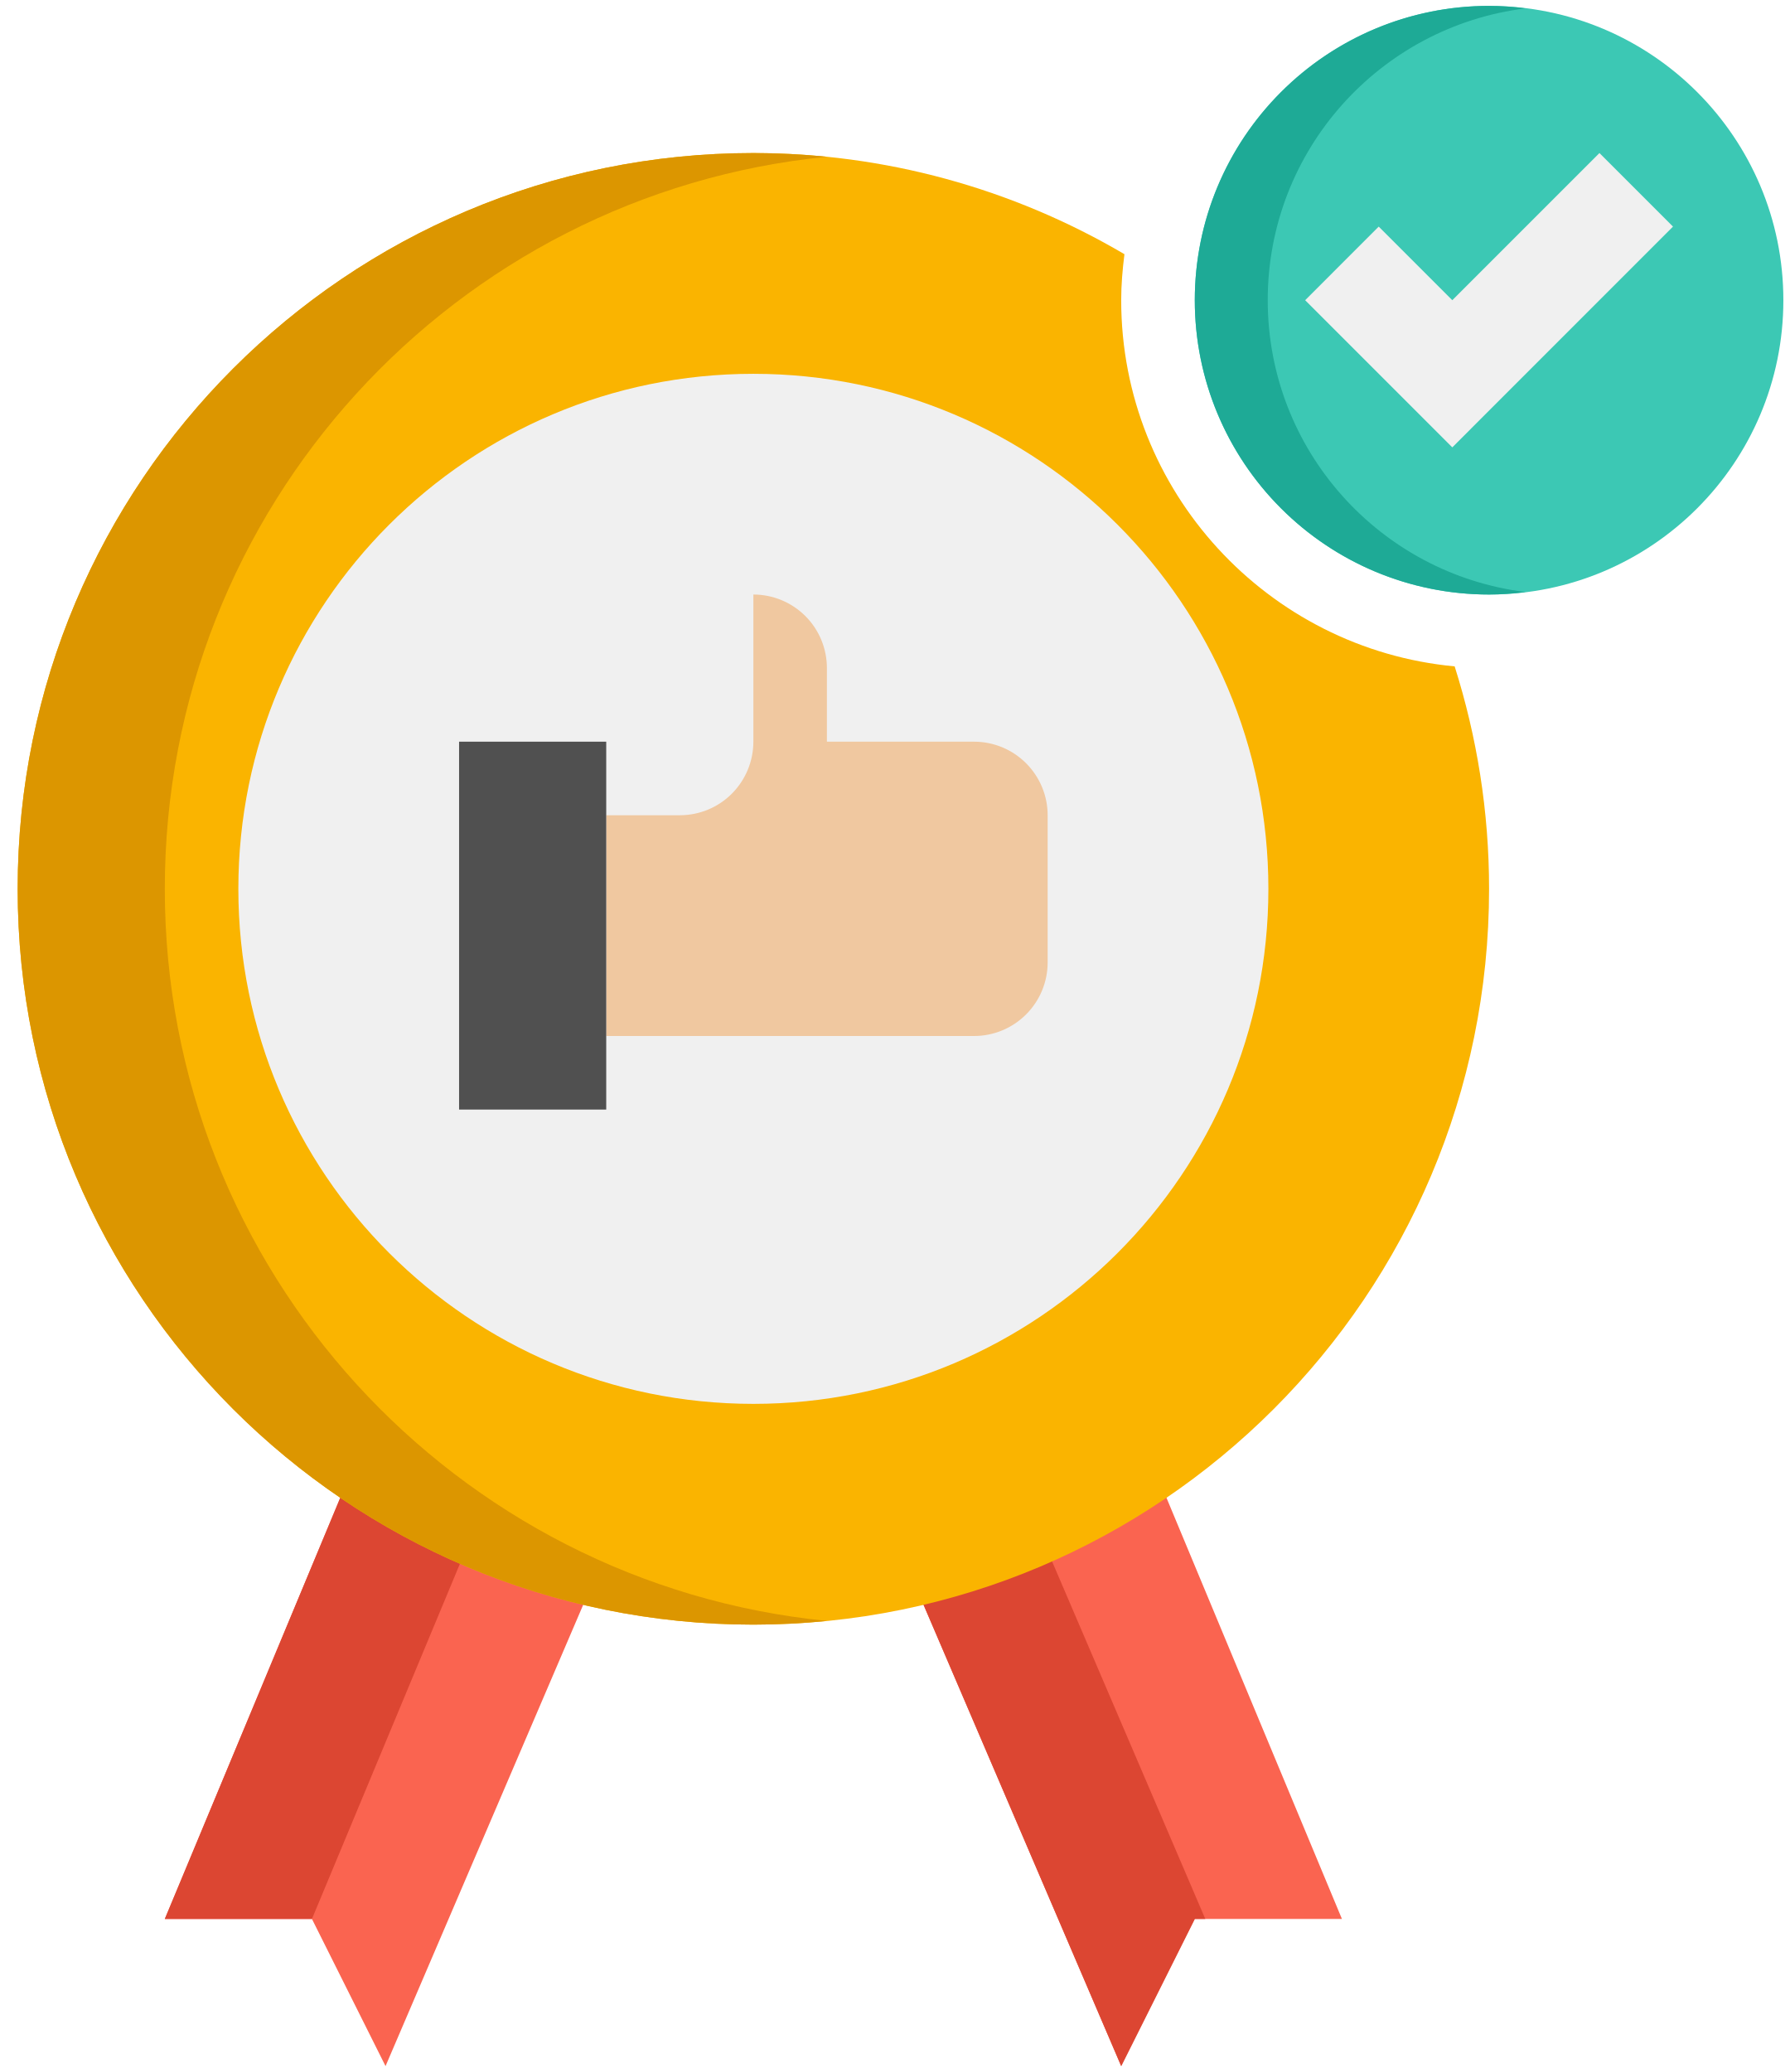
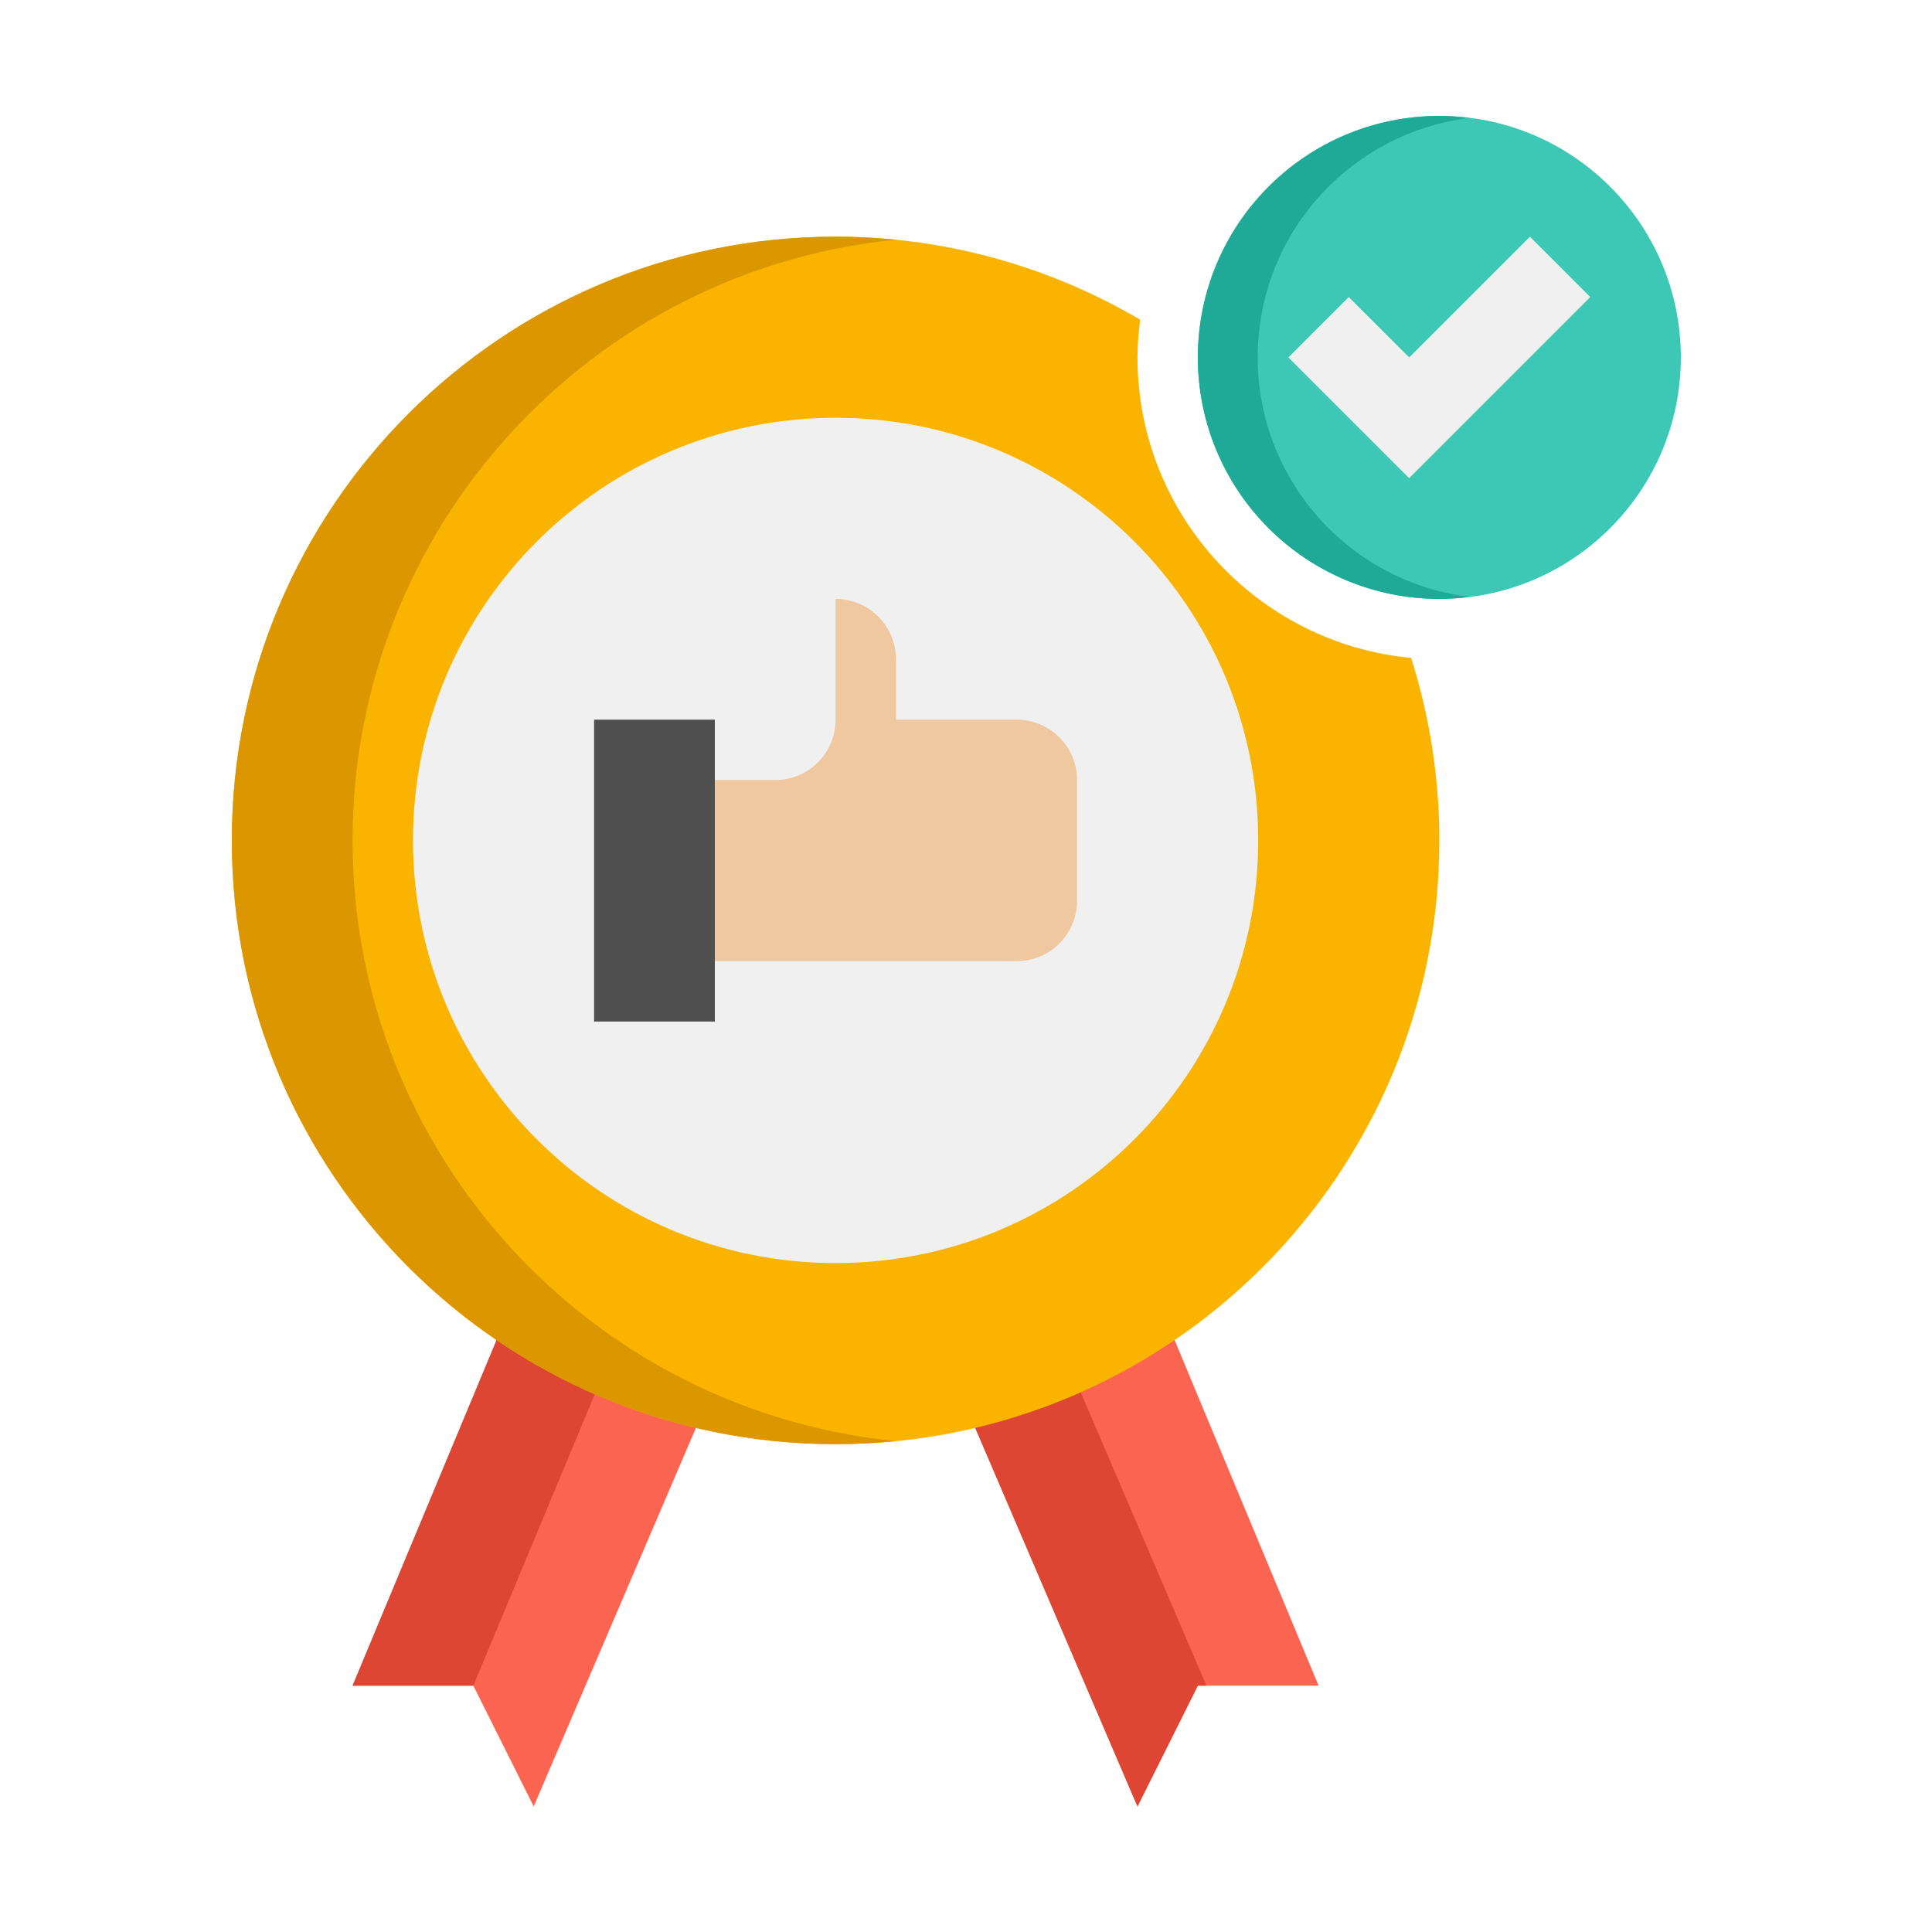
- <svg xmlns="http://www.w3.org/2000/svg" width="38" height="44" viewBox="0 0 38 44" fill="none">
-   <path d="M3.5 40.75L11.312 22H17.562L8.188 43.875L6.625 40.75H3.5Z" fill="#FA6450" />
-   <path d="M11.312 22L3.5 40.75H6.625L14.438 22H11.312Z" fill="#DC4632" />
-   <path d="M28.5 40.75L20.688 22H14.438L23.812 43.875L25.375 40.75H28.5Z" fill="#FA6450" />
-   <path d="M17.562 22H14.438L23.812 43.875L25.375 40.75H25.598L17.562 22Z" fill="#DC4632" />
-   <path d="M23.812 6.375C23.812 6.044 23.84 5.72 23.881 5.398C21.492 3.992 18.771 3.25 16 3.25C7.37 3.25 0.375 10.245 0.375 18.875C0.375 27.505 7.37 34.5 16 34.5C24.63 34.5 31.625 27.505 31.625 18.875C31.625 17.227 31.366 15.641 30.894 14.151C26.928 13.78 23.812 10.436 23.812 6.375Z" fill="#FAB400" />
-   <path d="M3.5 18.875C3.5 10.773 9.667 4.113 17.562 3.329C17.043 3.277 16.522 3.251 16 3.25C7.37 3.25 0.375 10.245 0.375 18.875C0.375 27.505 7.37 34.5 16 34.5C16.527 34.5 17.048 34.472 17.562 34.421C9.666 33.637 3.5 26.977 3.5 18.875Z" fill="#DC9600" />
-   <path d="M31.625 12.625C35.077 12.625 37.875 9.827 37.875 6.375C37.875 2.923 35.077 0.125 31.625 0.125C28.173 0.125 25.375 2.923 25.375 6.375C25.375 9.827 28.173 12.625 31.625 12.625Z" fill="#3CC8B4" />
-   <path d="M26.924 6.375C26.924 3.186 29.314 0.56 32.4 0.178C32.143 0.144 31.884 0.126 31.625 0.125C29.967 0.125 28.378 0.783 27.206 1.956C26.034 3.128 25.375 4.717 25.375 6.375C25.375 8.033 26.034 9.622 27.206 10.794C28.378 11.966 29.967 12.625 31.625 12.625C31.887 12.625 32.145 12.604 32.399 12.572C29.314 12.19 26.924 9.564 26.924 6.375Z" fill="#1EAA96" />
-   <path d="M35.531 4.812L30.844 9.5L27.719 6.375L29.281 4.812L30.844 6.375L33.969 3.25L35.531 4.812ZM16 29.812C9.959 29.812 5.062 24.916 5.062 18.875C5.062 12.834 9.959 7.938 16 7.938C22.041 7.938 26.938 12.834 26.938 18.875C26.938 24.916 22.041 29.812 16 29.812Z" fill="#F0F0F0" />
-   <path d="M17.562 15.75V14.188C17.562 13.773 17.398 13.376 17.105 13.083C16.812 12.79 16.414 12.625 16 12.625V15.75C16 16.164 15.835 16.562 15.542 16.855C15.249 17.148 14.852 17.312 14.438 17.312H12.875V22H20.688C21.102 22 21.499 21.835 21.792 21.542C22.085 21.249 22.25 20.852 22.25 20.438V17.312C22.25 16.898 22.085 16.501 21.792 16.208C21.499 15.915 21.102 15.75 20.688 15.75H17.562Z" fill="#F0C8A0" />
-   <path d="M9.75 15.75H12.875V23.562H9.75V15.75Z" fill="#505050" />
+ <svg xmlns="http://www.w3.org/2000/svg" width="50" height="50" viewBox="0 0 50 50" fill="none">
+   <path d="M9.125 43.625L16.938 24.875H23.188L13.812 46.75L12.25 43.625H9.125Z" fill="#FA6450" />
+   <path d="M16.938 24.875L9.125 43.625H12.25L20.062 24.875H16.938Z" fill="#DC4632" />
+   <path d="M34.125 43.625L26.312 24.875H20.062L29.438 46.75L31 43.625H34.125Z" fill="#FA6450" />
+   <path d="M23.188 24.875H20.062L29.438 46.75L31 43.625H31.223L23.188 24.875Z" fill="#DC4632" />
+   <path d="M29.438 9.25C29.438 8.919 29.465 8.595 29.506 8.273C27.117 6.867 24.396 6.125 21.625 6.125C12.995 6.125 6 13.12 6 21.75C6 30.38 12.995 37.375 21.625 37.375C30.255 37.375 37.25 30.38 37.25 21.75C37.25 20.102 36.991 18.516 36.519 17.026C32.553 16.655 29.438 13.311 29.438 9.25Z" fill="#FAB400" />
+   <path d="M9.125 21.75C9.125 13.648 15.292 6.988 23.188 6.204C22.668 6.152 22.147 6.126 21.625 6.125C12.995 6.125 6 13.12 6 21.75C6 30.38 12.995 37.375 21.625 37.375C22.152 37.375 22.673 37.347 23.188 37.296C15.291 36.512 9.125 29.852 9.125 21.75Z" fill="#DC9600" />
+   <path d="M37.25 15.5C40.702 15.5 43.5 12.702 43.5 9.25C43.5 5.798 40.702 3 37.25 3C33.798 3 31 5.798 31 9.25C31 12.702 33.798 15.5 37.25 15.5Z" fill="#3CC8B4" />
+   <path d="M32.549 9.25C32.549 6.061 34.939 3.435 38.025 3.053C37.768 3.019 37.509 3.001 37.25 3C35.592 3 34.003 3.658 32.831 4.831C31.659 6.003 31 7.592 31 9.25C31 10.908 31.659 12.497 32.831 13.669C34.003 14.841 35.592 15.5 37.25 15.5C37.513 15.5 37.77 15.479 38.024 15.447C34.939 15.065 32.549 12.439 32.549 9.25Z" fill="#1EAA96" />
+   <path d="M41.156 7.688L36.469 12.375L33.344 9.25L34.906 7.688L36.469 9.25L39.594 6.125L41.156 7.688ZM21.625 32.688C15.584 32.688 10.688 27.791 10.688 21.75C10.688 15.709 15.584 10.812 21.625 10.812C27.666 10.812 32.562 15.709 32.562 21.75C32.562 27.791 27.666 32.688 21.625 32.688Z" fill="#F0F0F0" />
+   <path d="M23.188 18.625V17.062C23.188 16.648 23.023 16.251 22.73 15.958C22.437 15.665 22.039 15.5 21.625 15.5V18.625C21.625 19.039 21.46 19.437 21.167 19.73C20.874 20.023 20.477 20.188 20.062 20.188H18.5V24.875H26.312C26.727 24.875 27.124 24.71 27.417 24.417C27.71 24.124 27.875 23.727 27.875 23.312V20.188C27.875 19.773 27.71 19.376 27.417 19.083C27.124 18.79 26.727 18.625 26.312 18.625H23.188Z" fill="#F0C8A0" />
+   <path d="M15.375 18.625H18.5V26.438H15.375V18.625Z" fill="#505050" />
</svg>
